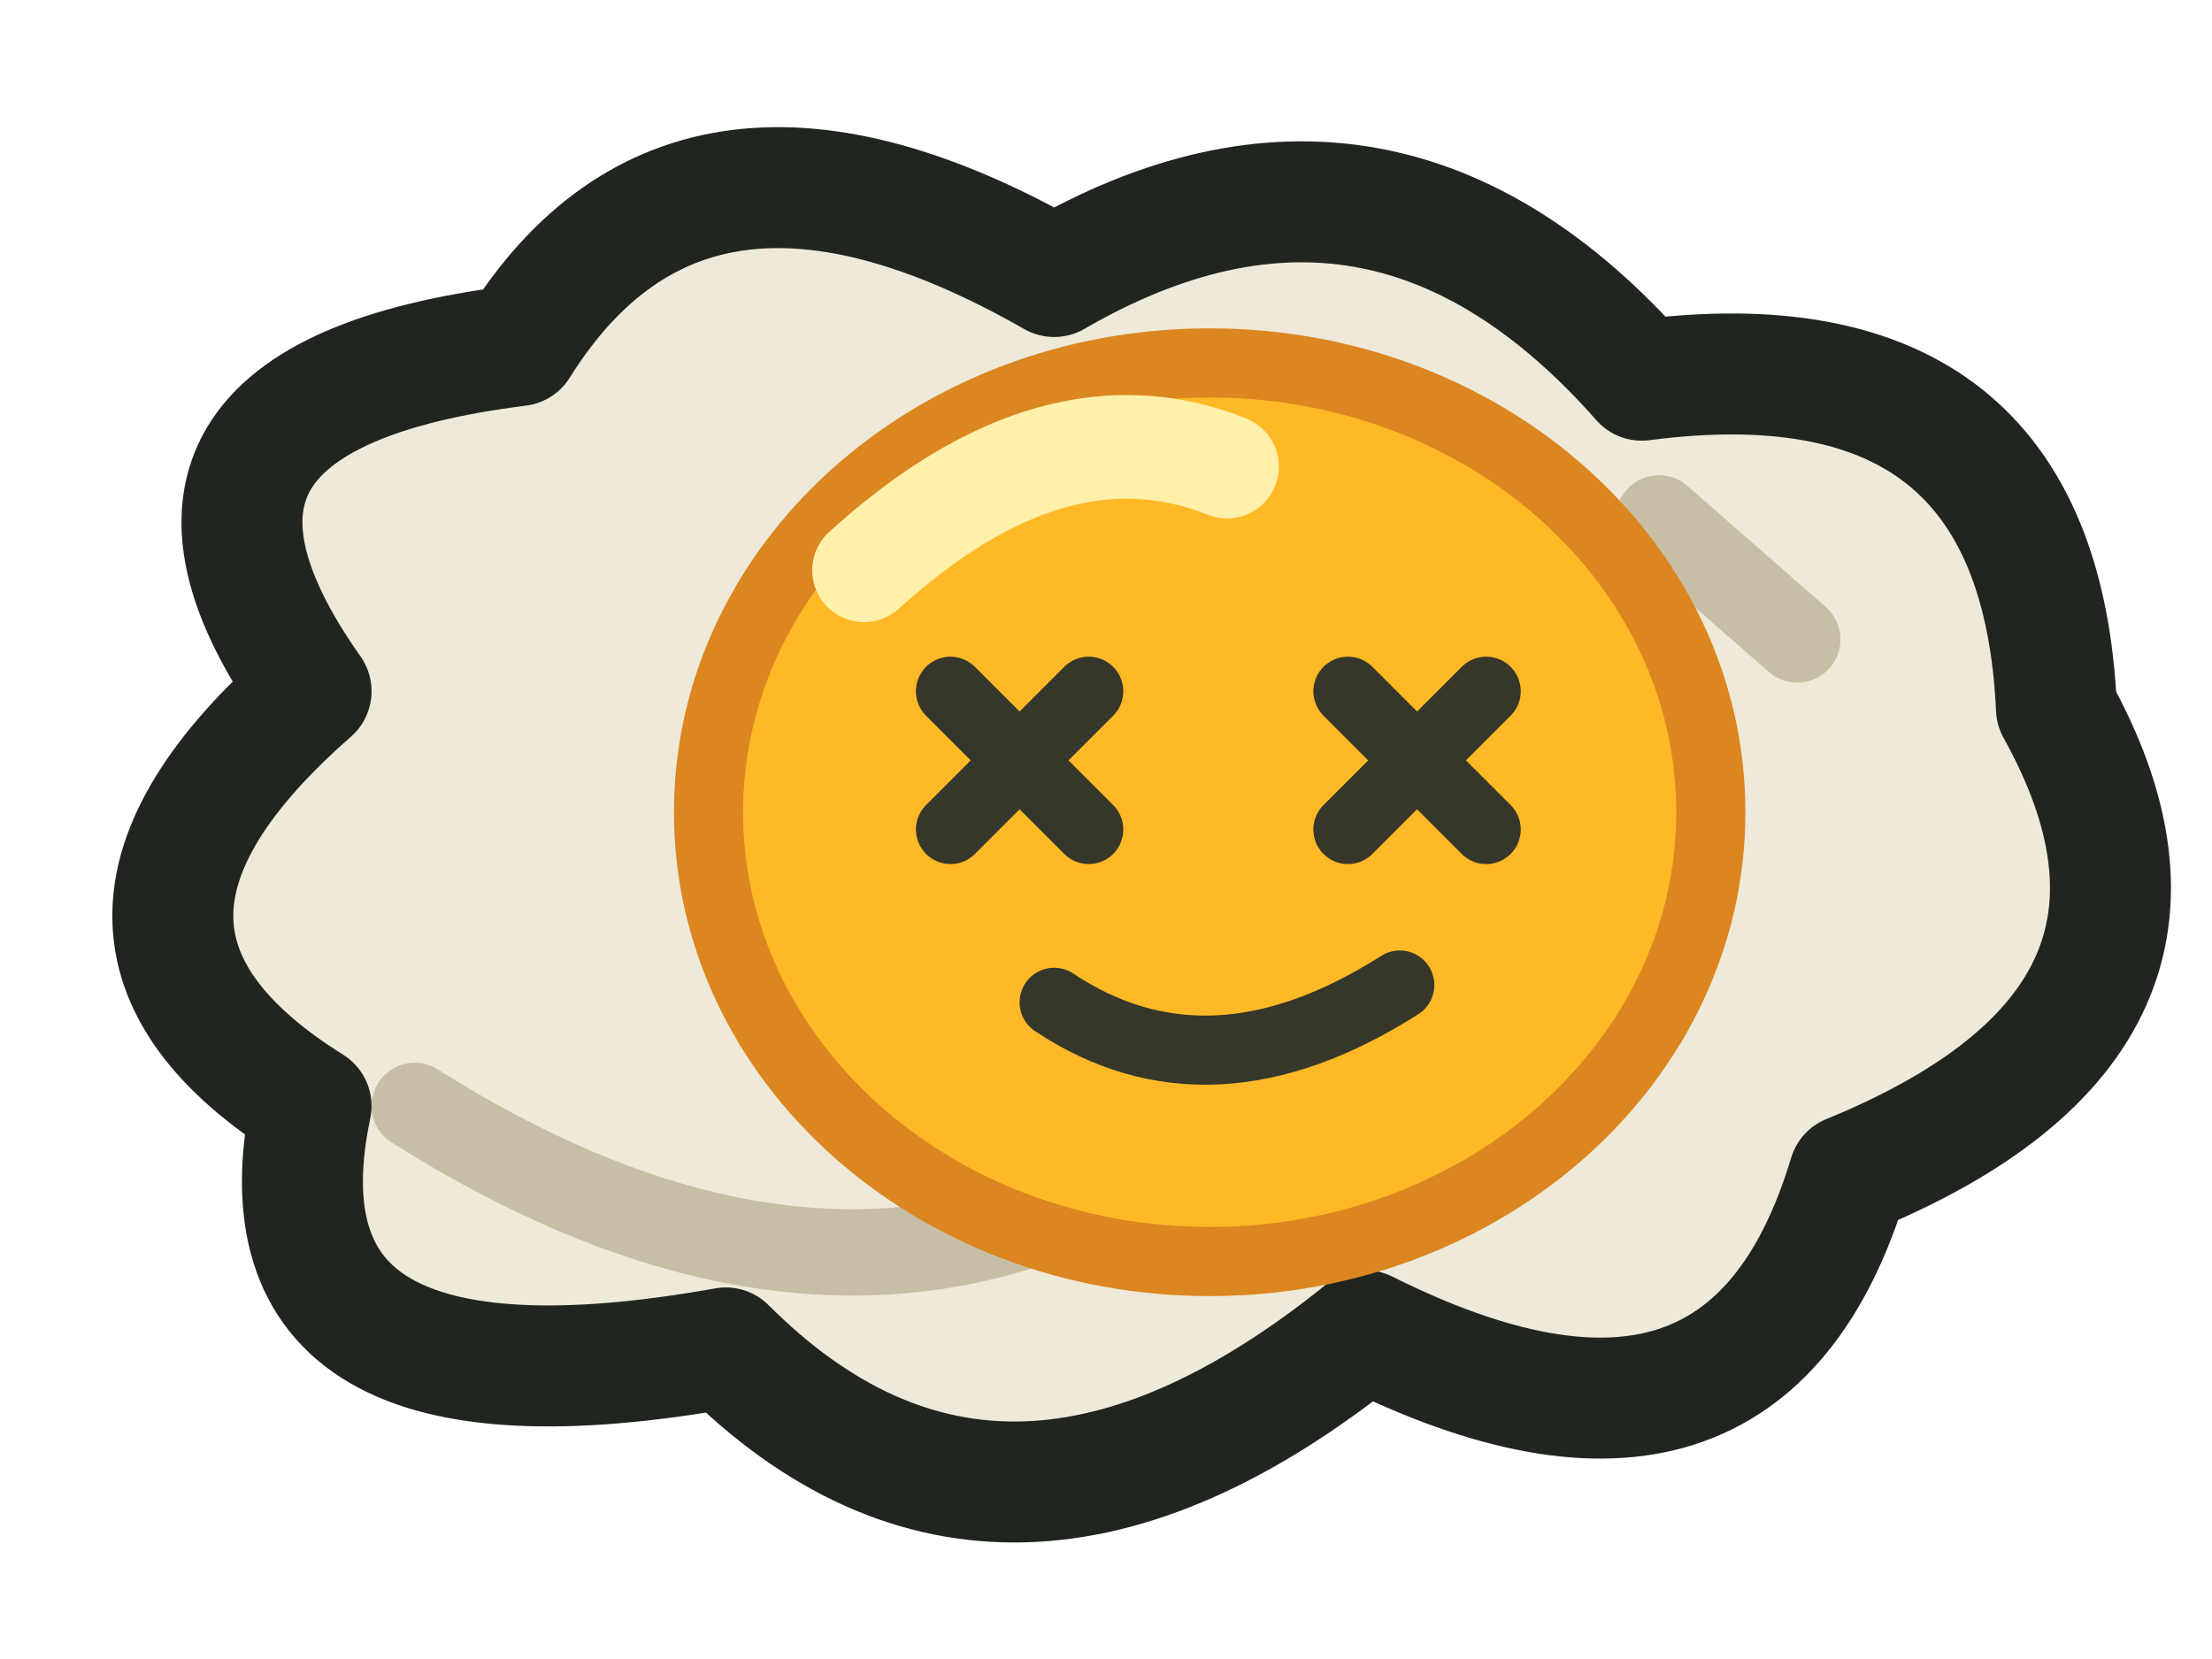
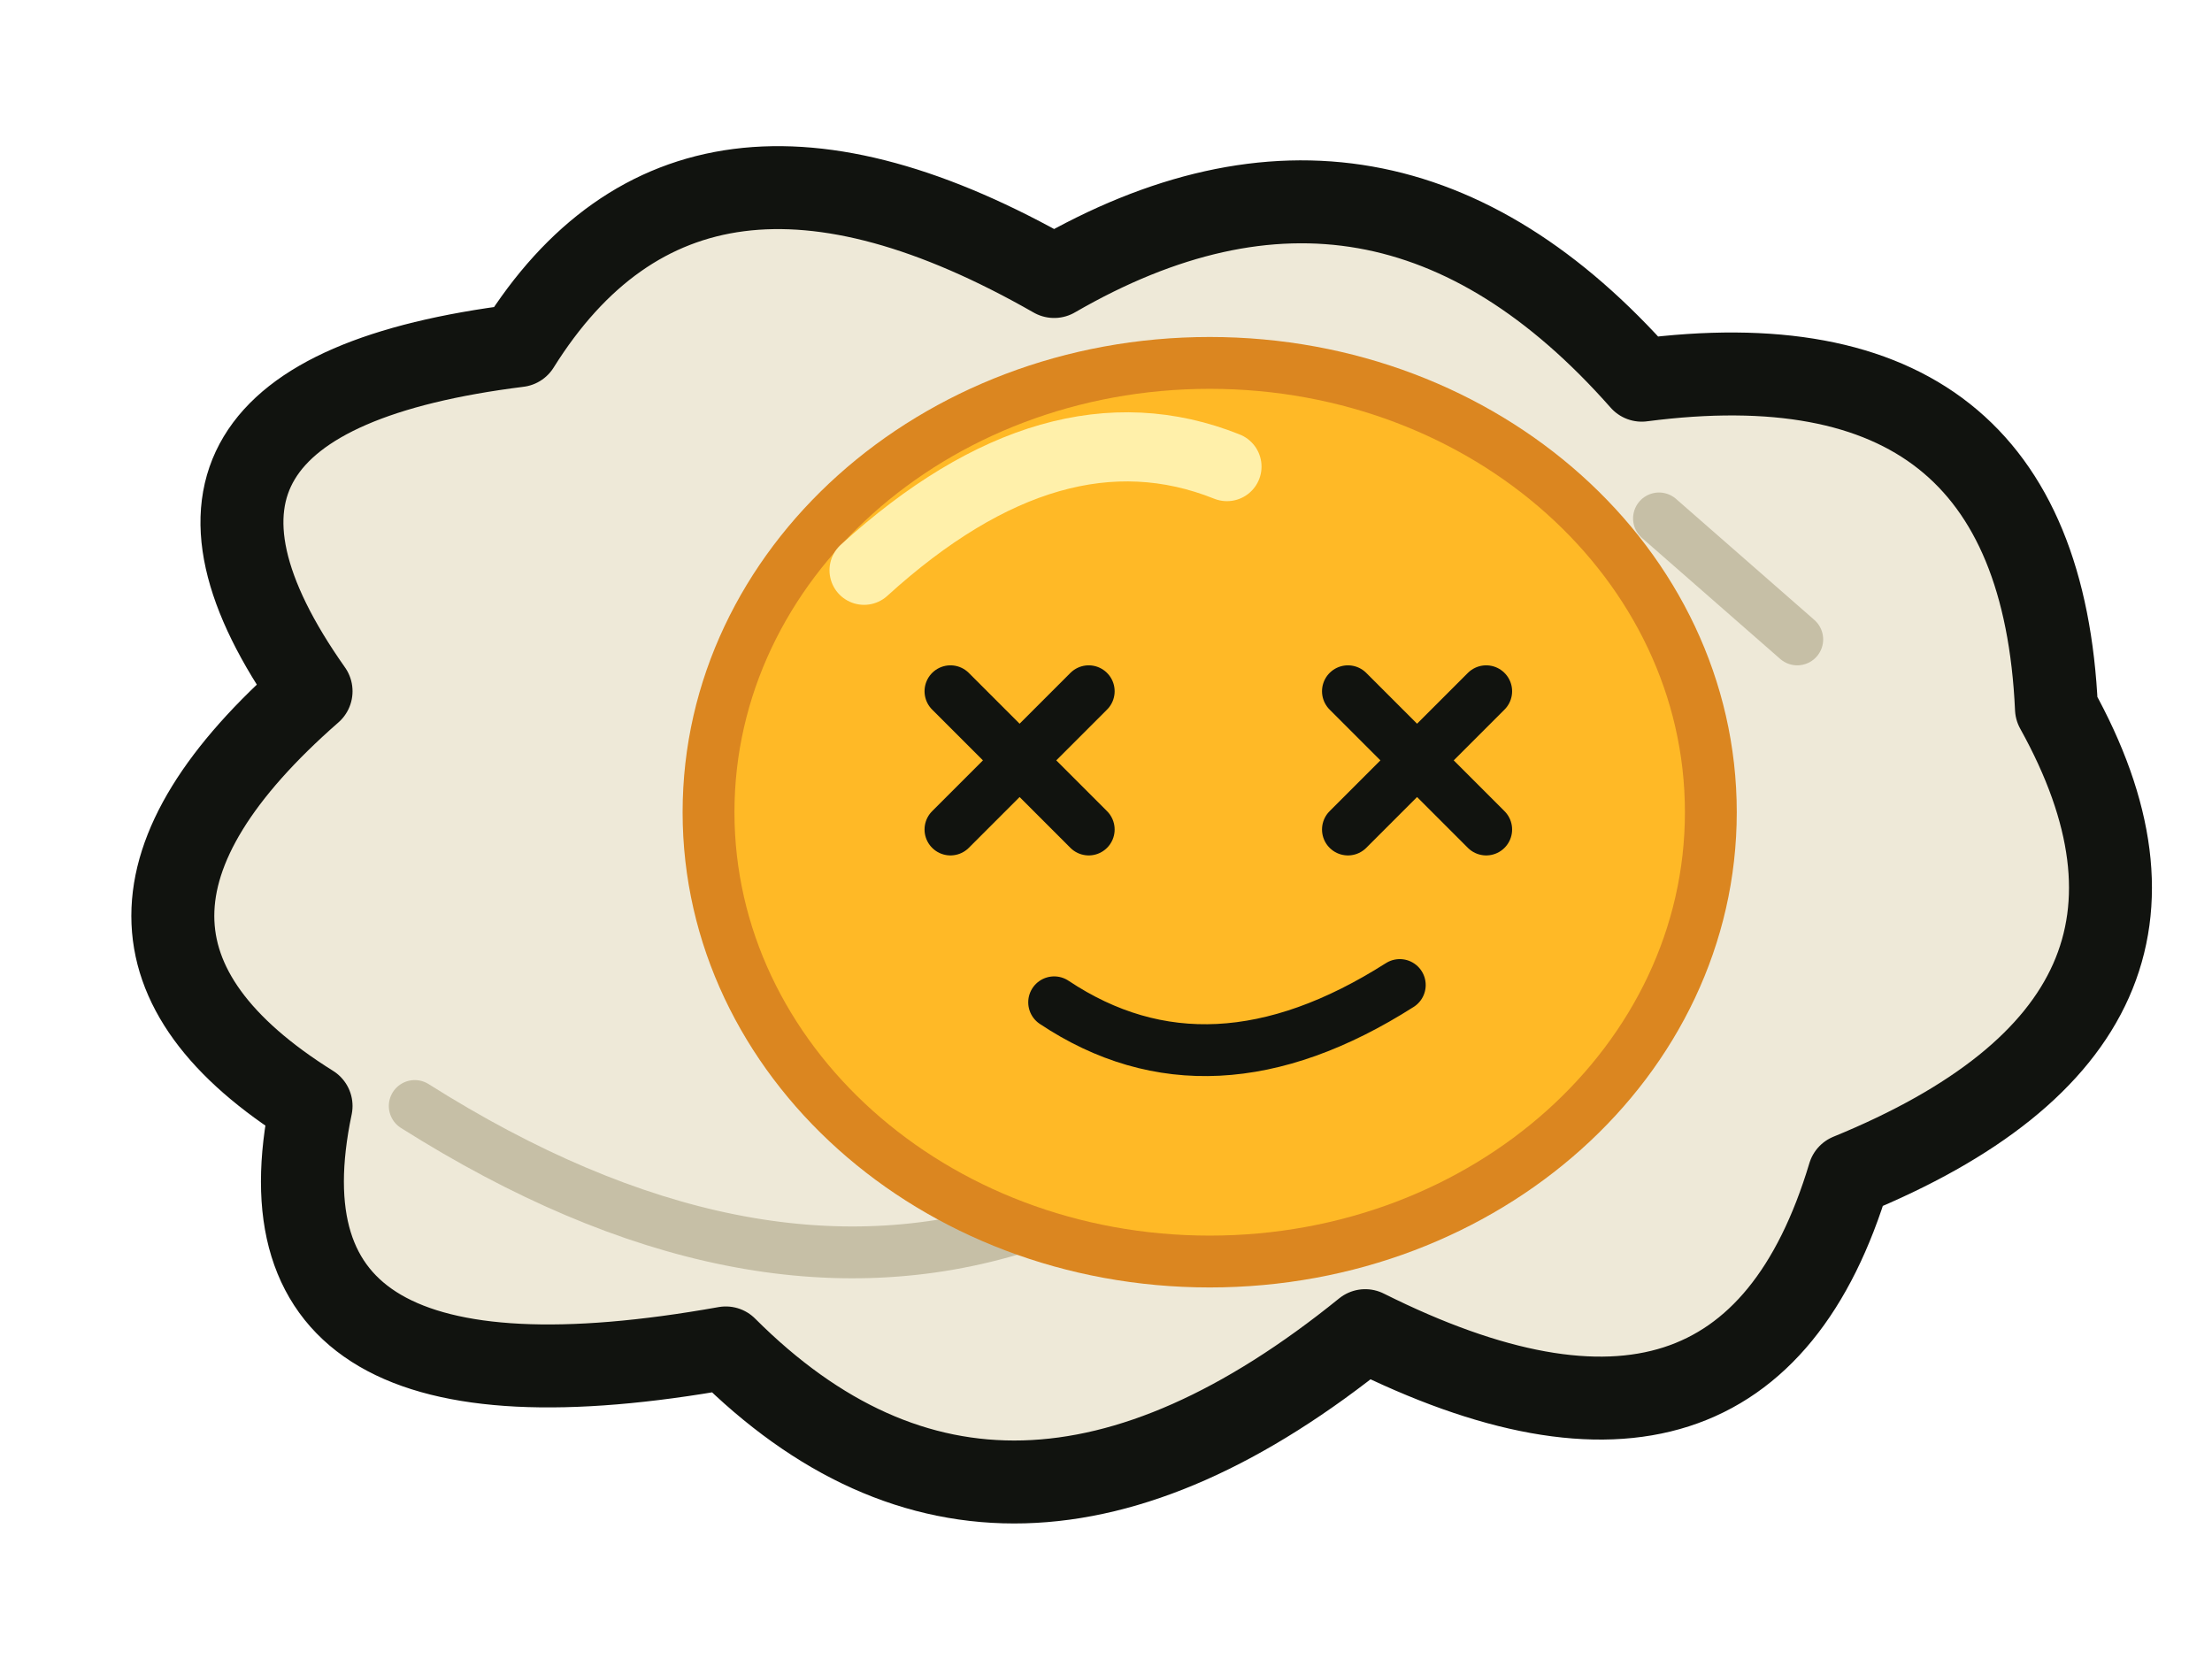
<svg xmlns="http://www.w3.org/2000/svg" width="128" height="96" viewBox="0 0 128 96">
-   <path d="M18 40Q6 23 30 20Q40 4 61 16Q80 5 95 22Q118 19 119 41Q129 59 107 68Q101 88 79 77Q58 94 42 78Q14 83 18 64Q2 54 18 40Z" fill="#eee9d8" stroke="#20251f" stroke-width="7" stroke-linejoin="round" />
-   <path d="M24 64Q43 76 59 71M96 30L104 37" fill="none" stroke="#c6bfa6" stroke-width="5" stroke-linecap="round" />
-   <ellipse cx="70" cy="47" rx="29" ry="26" fill="#ffb926" stroke="#db8620" stroke-width="4" />
-   <path d="M50 33Q61 23 71 27" fill="none" stroke="#fff0aa" stroke-width="6" stroke-linecap="round" />
-   <path d="M55 40L63 48M63 40L55 48M78 40L86 48M86 40L78 48" stroke="#36372a" stroke-width="4" stroke-linecap="round" />
-   <path d="M61 58Q70 64 81 57" fill="none" stroke="#36372a" stroke-width="4" stroke-linecap="round" />
+   <path d="M18 40Q6 23 30 20Q40 4 61 16Q80 5 95 22Q118 19 119 41Q129 59 107 68Q101 88 79 77Q58 94 42 78Q14 83 18 64Q2 54 18 40Z" fill="#eee9d8" stroke="#11130f" stroke-width="4.8" stroke-linejoin="round" />
+   <path d="M24 64Q43 76 59 71M96 30L104 37" fill="none" stroke="#c6bfa6" stroke-width="3" stroke-linecap="round" />
+   <ellipse cx="70" cy="47" rx="29" ry="26" fill="#ffb926" stroke="#db8620" stroke-width="3" />
+   <path d="M50 33Q61 23 71 27" fill="none" stroke="#fff0aa" stroke-width="4" stroke-linecap="round" />
+   <path d="M55 40L63 48M63 40L55 48M78 40L86 48M86 40L78 48" stroke="#11130f" stroke-width="3" stroke-linecap="round" />
+   <path d="M61 58Q70 64 81 57" fill="none" stroke="#11130f" stroke-width="3" stroke-linecap="round" />
</svg>
